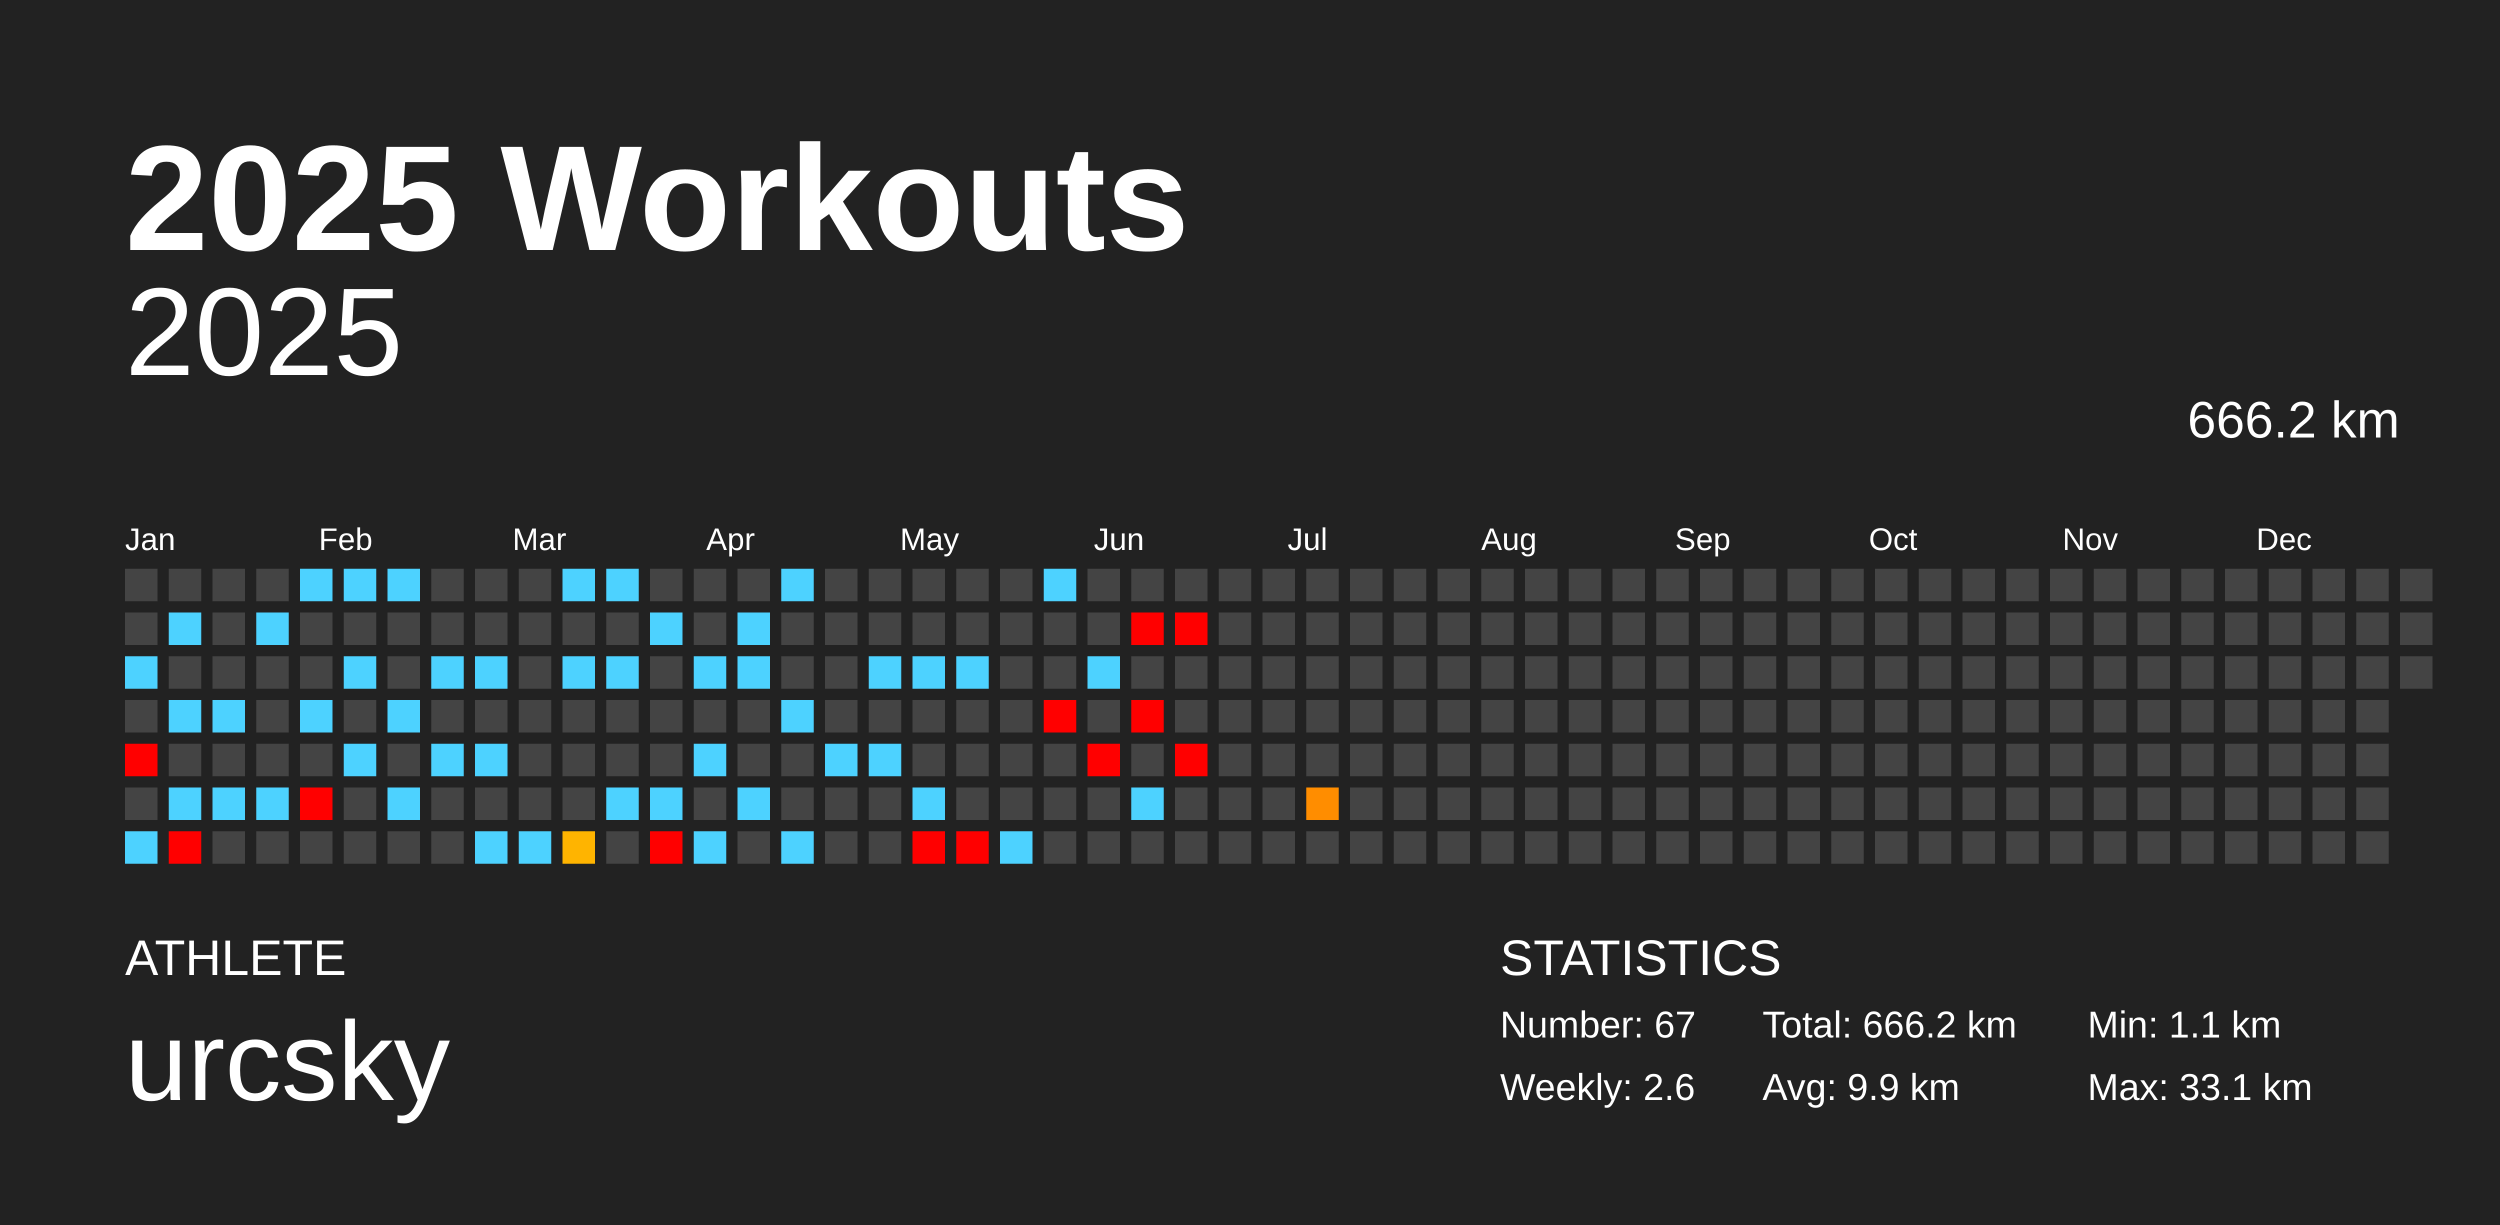
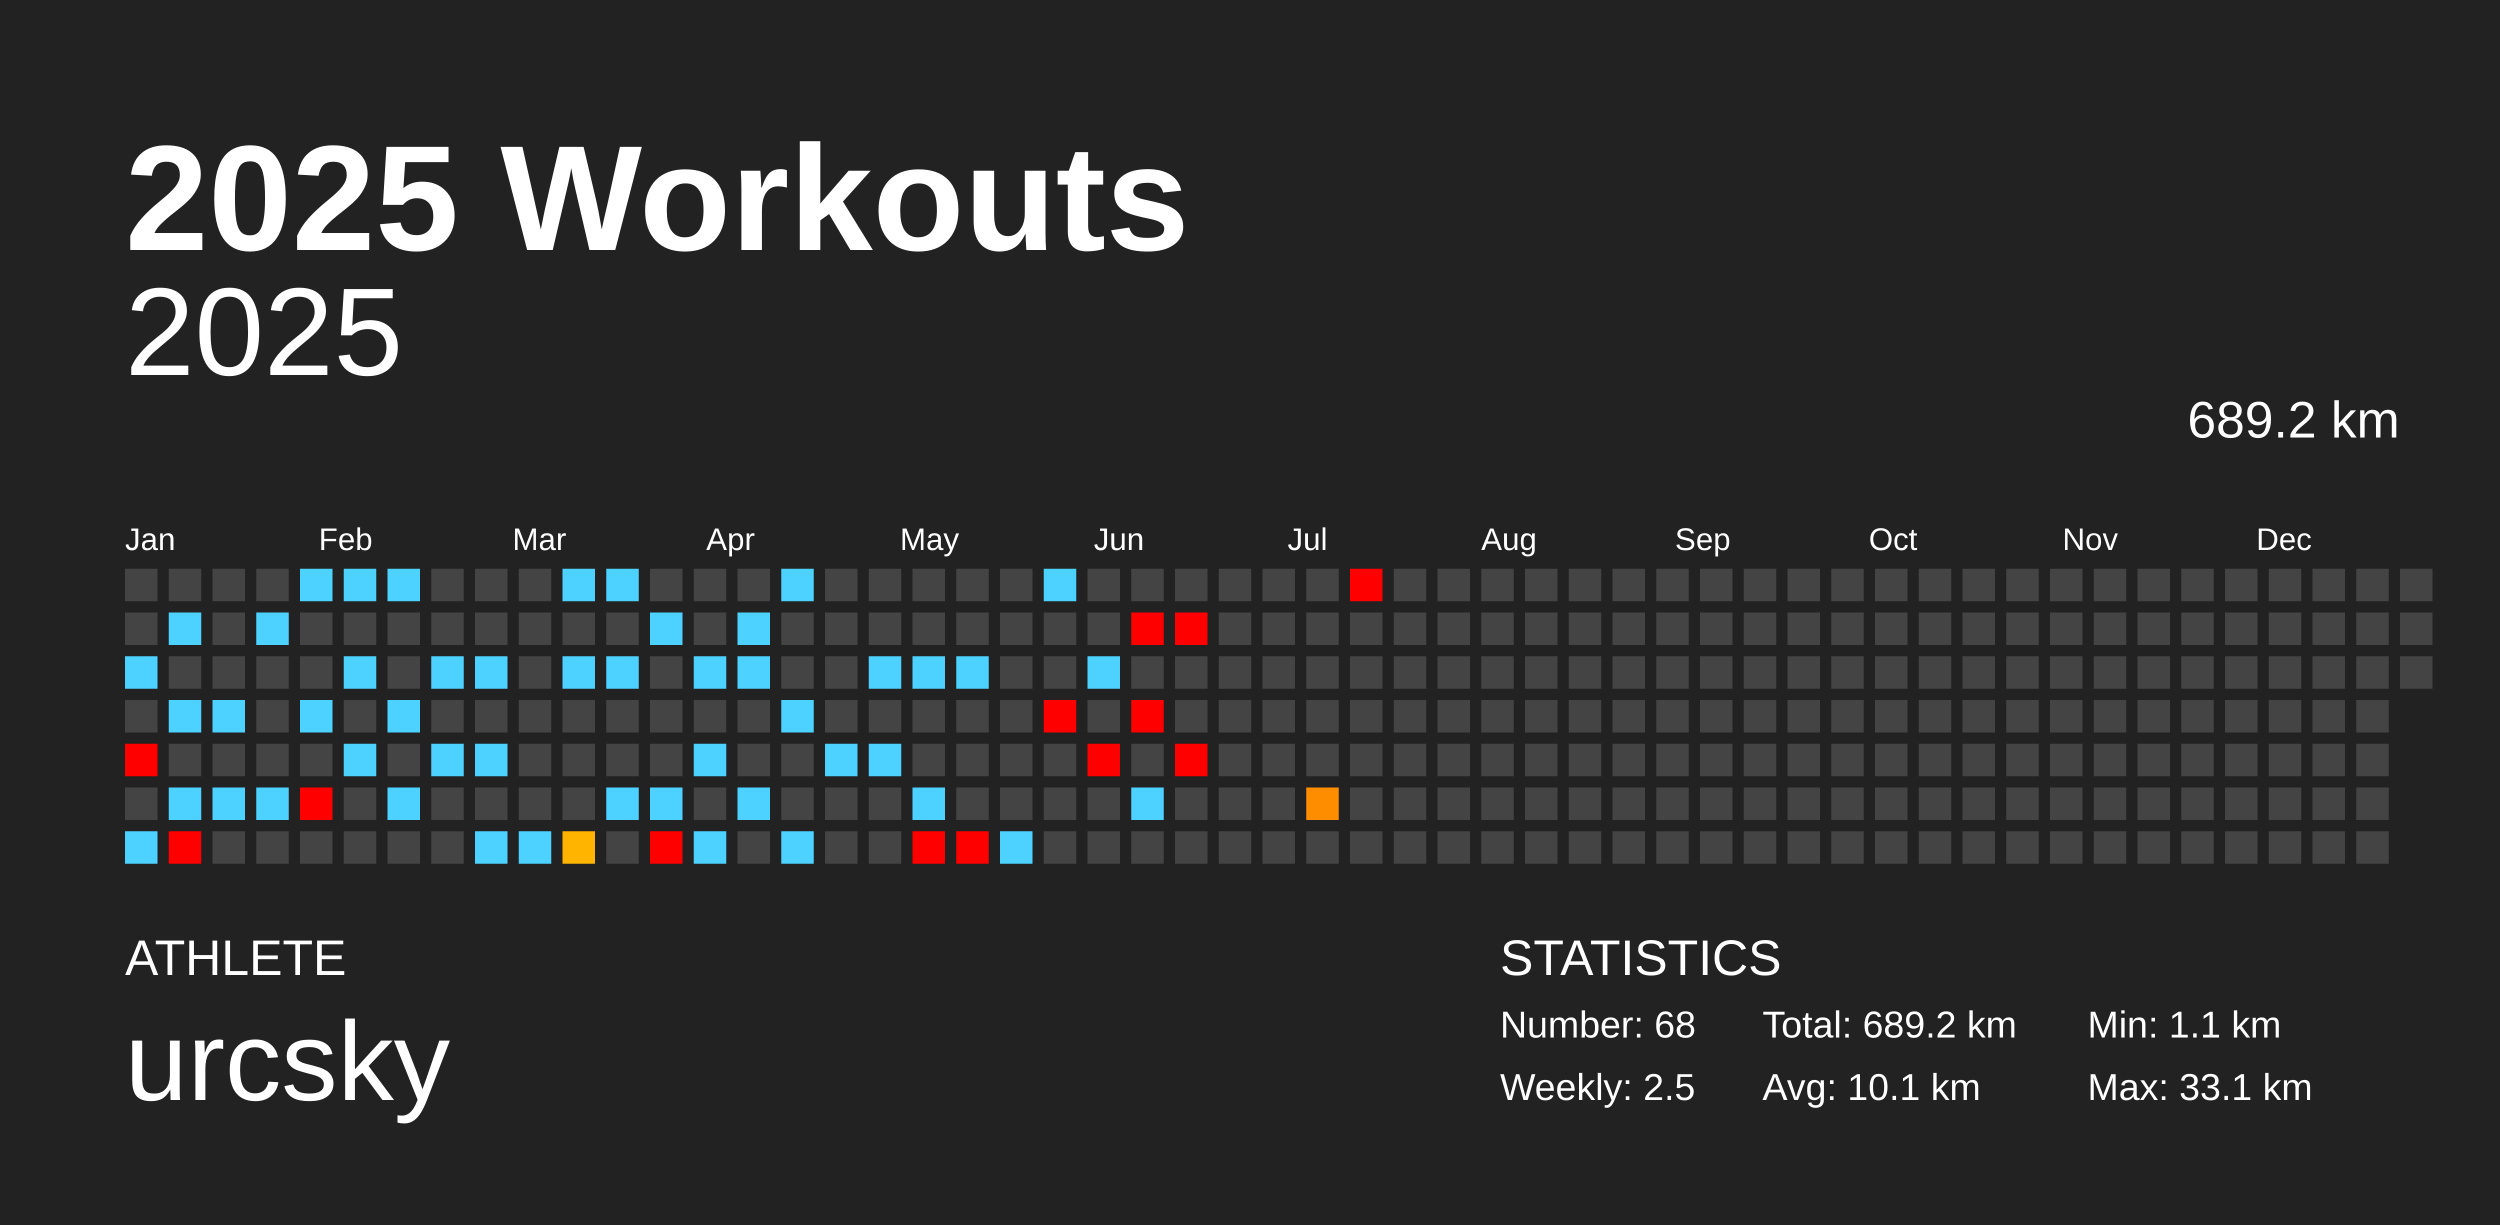
<svg xmlns="http://www.w3.org/2000/svg" baseProfile="full" height="98mm" version="1.1" viewBox="0,0,200,98" width="200mm">
  <defs />
  <rect fill="#222222" height="98" width="200" x="0" y="0" />
  <text fill="#FFFFFF" style="font-size:12px; font-family:Arial; font-weight:bold;" x="10" y="20">2025 Workouts</text>
  <text fill="#FFFFFF" style="font-size:4px; font-family:Arial" x="10" y="78">ATHLETE</text>
  <text fill="#FFFFFF" style="font-size:9px; font-family:Arial" x="10" y="88">urcsky</text>
  <text fill="#FFFFFF" style="font-size:4px; font-family:Arial" x="120" y="78">STATISTICS</text>
-   <text fill="#FFFFFF" style="font-size:3px; font-family:Arial" x="120" y="83">Number: 67</text>
-   <text fill="#FFFFFF" style="font-size:3px; font-family:Arial" x="120" y="88">Weekly: 2.6</text>
-   <text fill="#FFFFFF" style="font-size:3px; font-family:Arial" x="141" y="83">Total: 666.2 km</text>
-   <text fill="#FFFFFF" style="font-size:3px; font-family:Arial" x="141" y="88">Avg: 9.9 km</text>
+   <text fill="#FFFFFF" style="font-size:3px; font-family:Arial" x="120" y="83">Number: 68</text>
+   <text fill="#FFFFFF" style="font-size:3px; font-family:Arial" x="120" y="88">Weekly: 2.5</text>
+   <text fill="#FFFFFF" style="font-size:3px; font-family:Arial" x="141" y="83">Total: 689.2 km</text>
+   <text fill="#FFFFFF" style="font-size:3px; font-family:Arial" x="141" y="88">Avg: 10.1 km</text>
  <text fill="#FFFFFF" style="font-size:3px; font-family:Arial" x="167" y="83">Min: 1.1 km</text>
  <text fill="#FFFFFF" style="font-size:3px; font-family:Arial" x="167" y="88">Max: 33.1 km</text>
  <text alignment-baseline="hanging" fill="#FFFFFF" style="font-size:10.0px; font-family:Arial;" x="10" y="30">2025</text>
-   <text alignment-baseline="hanging" fill="#FFFFFF" style="font-size:4.125px; font-family:Arial;" x="175" y="35">666.2 km</text>
+   <text alignment-baseline="hanging" fill="#FFFFFF" style="font-size:4.125px; font-family:Arial;" x="175" y="35">689.2 km</text>
  <text fill="#FFFFFF" style="font-size:2.5px; font-family:Arial" x="10.0" y="44">Jan</text>
  <text fill="#FFFFFF" style="font-size:2.5px; font-family:Arial" x="25.5" y="44">Feb</text>
  <text fill="#FFFFFF" style="font-size:2.5px; font-family:Arial" x="41.0" y="44">Mar</text>
  <text fill="#FFFFFF" style="font-size:2.5px; font-family:Arial" x="56.5" y="44">Apr</text>
  <text fill="#FFFFFF" style="font-size:2.5px; font-family:Arial" x="72.0" y="44">May</text>
  <text fill="#FFFFFF" style="font-size:2.5px; font-family:Arial" x="87.5" y="44">Jun</text>
  <text fill="#FFFFFF" style="font-size:2.5px; font-family:Arial" x="103.0" y="44">Jul</text>
  <text fill="#FFFFFF" style="font-size:2.5px; font-family:Arial" x="118.5" y="44">Aug</text>
  <text fill="#FFFFFF" style="font-size:2.5px; font-family:Arial" x="134.0" y="44">Sep</text>
  <text fill="#FFFFFF" style="font-size:2.5px; font-family:Arial" x="149.5" y="44">Oct</text>
  <text fill="#FFFFFF" style="font-size:2.5px; font-family:Arial" x="165.0" y="44">Nov</text>
  <text fill="#FFFFFF" style="font-size:2.5px; font-family:Arial" x="180.5" y="44">Dec</text>
  <rect fill="#444444" height="2.6" width="2.6" x="10.0" y="45.5" />
  <rect fill="#444444" height="2.6" width="2.6" x="10.0" y="49.0" />
  <rect fill="#4dd2ff" height="2.6" width="2.6" x="10.0" y="52.5" />
  <rect fill="#444444" height="2.6" width="2.6" x="10.0" y="56.0" />
  <rect fill="red" height="2.6" width="2.6" x="10.0" y="59.5" />
  <rect fill="#444444" height="2.6" width="2.6" x="10.0" y="63.0" />
  <rect fill="#4dd2ff" height="2.6" width="2.6" x="10.0" y="66.5" />
  <rect fill="#444444" height="2.6" width="2.6" x="13.5" y="45.5" />
  <rect fill="#4dd2ff" height="2.6" width="2.6" x="13.5" y="49.0" />
  <rect fill="#444444" height="2.6" width="2.6" x="13.5" y="52.5" />
  <rect fill="#4dd2ff" height="2.6" width="2.6" x="13.5" y="56.0" />
  <rect fill="#444444" height="2.6" width="2.6" x="13.5" y="59.5" />
  <rect fill="#4dd2ff" height="2.6" width="2.6" x="13.5" y="63.0" />
  <rect fill="red" height="2.6" width="2.6" x="13.5" y="66.5" />
  <rect fill="#444444" height="2.6" width="2.6" x="17.0" y="45.5" />
  <rect fill="#444444" height="2.6" width="2.6" x="17.0" y="49.0" />
  <rect fill="#444444" height="2.6" width="2.6" x="17.0" y="52.5" />
  <rect fill="#4dd2ff" height="2.6" width="2.6" x="17.0" y="56.0" />
  <rect fill="#444444" height="2.6" width="2.6" x="17.0" y="59.5" />
  <rect fill="#4dd2ff" height="2.6" width="2.6" x="17.0" y="63.0" />
  <rect fill="#444444" height="2.6" width="2.6" x="17.0" y="66.5" />
  <rect fill="#444444" height="2.6" width="2.6" x="20.5" y="45.5" />
  <rect fill="#4dd2ff" height="2.6" width="2.6" x="20.5" y="49.0" />
  <rect fill="#444444" height="2.6" width="2.6" x="20.5" y="52.5" />
  <rect fill="#444444" height="2.6" width="2.6" x="20.5" y="56.0" />
  <rect fill="#444444" height="2.6" width="2.6" x="20.5" y="59.5" />
  <rect fill="#4dd2ff" height="2.6" width="2.6" x="20.5" y="63.0" />
  <rect fill="#444444" height="2.6" width="2.6" x="20.5" y="66.5" />
  <rect fill="#4dd2ff" height="2.6" width="2.6" x="24.0" y="45.5" />
  <rect fill="#444444" height="2.6" width="2.6" x="24.0" y="49.0" />
  <rect fill="#444444" height="2.6" width="2.6" x="24.0" y="52.5" />
  <rect fill="#4dd2ff" height="2.6" width="2.6" x="24.0" y="56.0" />
  <rect fill="#444444" height="2.6" width="2.6" x="24.0" y="59.5" />
  <rect fill="red" height="2.6" width="2.6" x="24.0" y="63.0" />
  <rect fill="#444444" height="2.6" width="2.6" x="24.0" y="66.5" />
  <rect fill="#4dd2ff" height="2.6" width="2.6" x="27.5" y="45.5" />
  <rect fill="#444444" height="2.6" width="2.6" x="27.5" y="49.0" />
  <rect fill="#4dd2ff" height="2.6" width="2.6" x="27.5" y="52.5" />
  <rect fill="#444444" height="2.6" width="2.6" x="27.5" y="56.0" />
  <rect fill="#4dd2ff" height="2.6" width="2.6" x="27.5" y="59.5" />
  <rect fill="#444444" height="2.6" width="2.6" x="27.5" y="63.0" />
  <rect fill="#444444" height="2.6" width="2.6" x="27.5" y="66.5" />
  <rect fill="#4dd2ff" height="2.6" width="2.6" x="31.0" y="45.5" />
  <rect fill="#444444" height="2.6" width="2.6" x="31.0" y="49.0" />
  <rect fill="#444444" height="2.6" width="2.6" x="31.0" y="52.5" />
  <rect fill="#4dd2ff" height="2.6" width="2.6" x="31.0" y="56.0" />
  <rect fill="#444444" height="2.6" width="2.6" x="31.0" y="59.5" />
  <rect fill="#4dd2ff" height="2.6" width="2.6" x="31.0" y="63.0" />
  <rect fill="#444444" height="2.6" width="2.6" x="31.0" y="66.5" />
  <rect fill="#444444" height="2.6" width="2.6" x="34.5" y="45.5" />
  <rect fill="#444444" height="2.6" width="2.6" x="34.5" y="49.0" />
  <rect fill="#4dd2ff" height="2.6" width="2.6" x="34.5" y="52.5" />
  <rect fill="#444444" height="2.6" width="2.6" x="34.5" y="56.0" />
  <rect fill="#4dd2ff" height="2.6" width="2.6" x="34.5" y="59.5" />
  <rect fill="#444444" height="2.6" width="2.6" x="34.5" y="63.0" />
  <rect fill="#444444" height="2.6" width="2.6" x="34.5" y="66.5" />
  <rect fill="#444444" height="2.6" width="2.6" x="38.0" y="45.5" />
  <rect fill="#444444" height="2.6" width="2.6" x="38.0" y="49.0" />
  <rect fill="#4dd2ff" height="2.6" width="2.6" x="38.0" y="52.5" />
  <rect fill="#444444" height="2.6" width="2.6" x="38.0" y="56.0" />
  <rect fill="#4dd2ff" height="2.6" width="2.6" x="38.0" y="59.5" />
  <rect fill="#444444" height="2.6" width="2.6" x="38.0" y="63.0" />
  <rect fill="#4dd2ff" height="2.6" width="2.6" x="38.0" y="66.5" />
  <rect fill="#444444" height="2.6" width="2.6" x="41.5" y="45.5" />
  <rect fill="#444444" height="2.6" width="2.6" x="41.5" y="49.0" />
  <rect fill="#444444" height="2.6" width="2.6" x="41.5" y="52.5" />
  <rect fill="#444444" height="2.6" width="2.6" x="41.5" y="56.0" />
  <rect fill="#444444" height="2.6" width="2.6" x="41.5" y="59.5" />
  <rect fill="#444444" height="2.6" width="2.6" x="41.5" y="63.0" />
  <rect fill="#4dd2ff" height="2.6" width="2.6" x="41.5" y="66.5" />
  <rect fill="#4dd2ff" height="2.6" width="2.6" x="45.0" y="45.5" />
  <rect fill="#444444" height="2.6" width="2.6" x="45.0" y="49.0" />
  <rect fill="#4dd2ff" height="2.6" width="2.6" x="45.0" y="52.5" />
  <rect fill="#444444" height="2.6" width="2.6" x="45.0" y="56.0" />
  <rect fill="#444444" height="2.6" width="2.6" x="45.0" y="59.5" />
  <rect fill="#444444" height="2.6" width="2.6" x="45.0" y="63.0" />
  <rect fill="#ffb400" height="2.6" width="2.6" x="45.0" y="66.5" />
  <rect fill="#4dd2ff" height="2.6" width="2.6" x="48.5" y="45.5" />
  <rect fill="#444444" height="2.6" width="2.6" x="48.5" y="49.0" />
  <rect fill="#4dd2ff" height="2.6" width="2.6" x="48.5" y="52.5" />
  <rect fill="#444444" height="2.6" width="2.6" x="48.5" y="56.0" />
  <rect fill="#444444" height="2.6" width="2.6" x="48.5" y="59.5" />
  <rect fill="#4dd2ff" height="2.6" width="2.6" x="48.5" y="63.0" />
  <rect fill="#444444" height="2.6" width="2.6" x="48.5" y="66.5" />
  <rect fill="#444444" height="2.6" width="2.6" x="52.0" y="45.5" />
  <rect fill="#4dd2ff" height="2.6" width="2.6" x="52.0" y="49.0" />
  <rect fill="#444444" height="2.6" width="2.6" x="52.0" y="52.5" />
  <rect fill="#444444" height="2.6" width="2.6" x="52.0" y="56.0" />
  <rect fill="#444444" height="2.6" width="2.6" x="52.0" y="59.5" />
  <rect fill="#4dd2ff" height="2.6" width="2.6" x="52.0" y="63.0" />
  <rect fill="red" height="2.6" width="2.6" x="52.0" y="66.5" />
  <rect fill="#444444" height="2.6" width="2.6" x="55.5" y="45.5" />
  <rect fill="#444444" height="2.6" width="2.6" x="55.5" y="49.0" />
  <rect fill="#4dd2ff" height="2.6" width="2.6" x="55.5" y="52.5" />
  <rect fill="#444444" height="2.6" width="2.6" x="55.5" y="56.0" />
  <rect fill="#4dd2ff" height="2.6" width="2.6" x="55.5" y="59.5" />
  <rect fill="#444444" height="2.6" width="2.6" x="55.5" y="63.0" />
  <rect fill="#4dd2ff" height="2.6" width="2.6" x="55.5" y="66.5" />
  <rect fill="#444444" height="2.6" width="2.6" x="59.0" y="45.5" />
  <rect fill="#4dd2ff" height="2.6" width="2.6" x="59.0" y="49.0" />
  <rect fill="#4dd2ff" height="2.6" width="2.6" x="59.0" y="52.5" />
  <rect fill="#444444" height="2.6" width="2.6" x="59.0" y="56.0" />
  <rect fill="#444444" height="2.6" width="2.6" x="59.0" y="59.5" />
  <rect fill="#4dd2ff" height="2.6" width="2.6" x="59.0" y="63.0" />
  <rect fill="#444444" height="2.6" width="2.6" x="59.0" y="66.5" />
  <rect fill="#4dd2ff" height="2.6" width="2.6" x="62.5" y="45.5" />
  <rect fill="#444444" height="2.6" width="2.6" x="62.5" y="49.0" />
  <rect fill="#444444" height="2.6" width="2.6" x="62.5" y="52.5" />
  <rect fill="#4dd2ff" height="2.6" width="2.6" x="62.5" y="56.0" />
  <rect fill="#444444" height="2.6" width="2.6" x="62.5" y="59.5" />
  <rect fill="#444444" height="2.6" width="2.6" x="62.5" y="63.0" />
  <rect fill="#4dd2ff" height="2.6" width="2.6" x="62.5" y="66.5" />
  <rect fill="#444444" height="2.6" width="2.6" x="66.0" y="45.5" />
  <rect fill="#444444" height="2.6" width="2.6" x="66.0" y="49.0" />
  <rect fill="#444444" height="2.6" width="2.6" x="66.0" y="52.5" />
  <rect fill="#444444" height="2.6" width="2.6" x="66.0" y="56.0" />
  <rect fill="#4dd2ff" height="2.6" width="2.6" x="66.0" y="59.5" />
  <rect fill="#444444" height="2.6" width="2.6" x="66.0" y="63.0" />
  <rect fill="#444444" height="2.6" width="2.6" x="66.0" y="66.5" />
  <rect fill="#444444" height="2.6" width="2.6" x="69.5" y="45.5" />
  <rect fill="#444444" height="2.6" width="2.6" x="69.5" y="49.0" />
  <rect fill="#4dd2ff" height="2.6" width="2.6" x="69.5" y="52.5" />
  <rect fill="#444444" height="2.6" width="2.6" x="69.5" y="56.0" />
  <rect fill="#4dd2ff" height="2.6" width="2.6" x="69.5" y="59.5" />
  <rect fill="#444444" height="2.6" width="2.6" x="69.5" y="63.0" />
  <rect fill="#444444" height="2.6" width="2.6" x="69.5" y="66.5" />
  <rect fill="#444444" height="2.6" width="2.6" x="73.0" y="45.5" />
  <rect fill="#444444" height="2.6" width="2.6" x="73.0" y="49.0" />
  <rect fill="#4dd2ff" height="2.6" width="2.6" x="73.0" y="52.5" />
  <rect fill="#444444" height="2.6" width="2.6" x="73.0" y="56.0" />
  <rect fill="#444444" height="2.6" width="2.6" x="73.0" y="59.5" />
  <rect fill="#4dd2ff" height="2.6" width="2.6" x="73.0" y="63.0" />
  <rect fill="red" height="2.6" width="2.6" x="73.0" y="66.5" />
  <rect fill="#444444" height="2.6" width="2.6" x="76.5" y="45.5" />
  <rect fill="#444444" height="2.6" width="2.6" x="76.5" y="49.0" />
  <rect fill="#4dd2ff" height="2.6" width="2.6" x="76.5" y="52.5" />
  <rect fill="#444444" height="2.6" width="2.6" x="76.5" y="56.0" />
  <rect fill="#444444" height="2.6" width="2.6" x="76.5" y="59.5" />
  <rect fill="#444444" height="2.6" width="2.6" x="76.5" y="63.0" />
  <rect fill="red" height="2.6" width="2.6" x="76.5" y="66.5" />
  <rect fill="#444444" height="2.6" width="2.6" x="80.0" y="45.5" />
  <rect fill="#444444" height="2.6" width="2.6" x="80.0" y="49.0" />
  <rect fill="#444444" height="2.6" width="2.6" x="80.0" y="52.5" />
  <rect fill="#444444" height="2.6" width="2.6" x="80.0" y="56.0" />
  <rect fill="#444444" height="2.6" width="2.6" x="80.0" y="59.5" />
  <rect fill="#444444" height="2.6" width="2.6" x="80.0" y="63.0" />
  <rect fill="#4dd2ff" height="2.6" width="2.6" x="80.0" y="66.5" />
  <rect fill="#4dd2ff" height="2.6" width="2.6" x="83.5" y="45.5" />
  <rect fill="#444444" height="2.6" width="2.6" x="83.5" y="49.0" />
  <rect fill="#444444" height="2.6" width="2.6" x="83.5" y="52.5" />
  <rect fill="red" height="2.6" width="2.6" x="83.5" y="56.0" />
  <rect fill="#444444" height="2.6" width="2.6" x="83.5" y="59.5" />
  <rect fill="#444444" height="2.6" width="2.6" x="83.5" y="63.0" />
  <rect fill="#444444" height="2.6" width="2.6" x="83.5" y="66.5" />
  <rect fill="#444444" height="2.6" width="2.6" x="87.0" y="45.5" />
  <rect fill="#444444" height="2.6" width="2.6" x="87.0" y="49.0" />
  <rect fill="#4dd2ff" height="2.6" width="2.6" x="87.0" y="52.5" />
  <rect fill="#444444" height="2.6" width="2.6" x="87.0" y="56.0" />
  <rect fill="red" height="2.6" width="2.6" x="87.0" y="59.5" />
  <rect fill="#444444" height="2.6" width="2.6" x="87.0" y="63.0" />
  <rect fill="#444444" height="2.6" width="2.6" x="87.0" y="66.5" />
  <rect fill="#444444" height="2.6" width="2.6" x="90.5" y="45.5" />
  <rect fill="red" height="2.6" width="2.6" x="90.5" y="49.0" />
  <rect fill="#444444" height="2.6" width="2.6" x="90.5" y="52.5" />
  <rect fill="red" height="2.6" width="2.6" x="90.5" y="56.0" />
  <rect fill="#444444" height="2.6" width="2.6" x="90.5" y="59.5" />
  <rect fill="#4dd2ff" height="2.6" width="2.6" x="90.5" y="63.0" />
  <rect fill="#444444" height="2.6" width="2.6" x="90.5" y="66.5" />
  <rect fill="#444444" height="2.6" width="2.6" x="94.0" y="45.5" />
  <rect fill="red" height="2.6" width="2.6" x="94.0" y="49.0" />
  <rect fill="#444444" height="2.6" width="2.6" x="94.0" y="52.5" />
  <rect fill="#444444" height="2.6" width="2.6" x="94.0" y="56.0" />
  <rect fill="red" height="2.6" width="2.6" x="94.0" y="59.5" />
  <rect fill="#444444" height="2.6" width="2.6" x="94.0" y="63.0" />
  <rect fill="#444444" height="2.6" width="2.6" x="94.0" y="66.5" />
  <rect fill="#444444" height="2.6" width="2.6" x="97.5" y="45.5" />
  <rect fill="#444444" height="2.6" width="2.6" x="97.5" y="49.0" />
  <rect fill="#444444" height="2.6" width="2.6" x="97.5" y="52.5" />
  <rect fill="#444444" height="2.6" width="2.6" x="97.5" y="56.0" />
  <rect fill="#444444" height="2.6" width="2.6" x="97.5" y="59.5" />
  <rect fill="#444444" height="2.6" width="2.6" x="97.5" y="63.0" />
  <rect fill="#444444" height="2.6" width="2.6" x="97.5" y="66.5" />
  <rect fill="#444444" height="2.6" width="2.6" x="101.0" y="45.5" />
  <rect fill="#444444" height="2.6" width="2.6" x="101.0" y="49.0" />
  <rect fill="#444444" height="2.6" width="2.6" x="101.0" y="52.5" />
  <rect fill="#444444" height="2.6" width="2.6" x="101.0" y="56.0" />
  <rect fill="#444444" height="2.6" width="2.6" x="101.0" y="59.5" />
  <rect fill="#444444" height="2.6" width="2.6" x="101.0" y="63.0" />
  <rect fill="#444444" height="2.6" width="2.6" x="101.0" y="66.5" />
  <rect fill="#444444" height="2.6" width="2.6" x="104.5" y="45.5" />
  <rect fill="#444444" height="2.6" width="2.6" x="104.5" y="49.0" />
  <rect fill="#444444" height="2.6" width="2.6" x="104.5" y="52.5" />
  <rect fill="#444444" height="2.6" width="2.6" x="104.5" y="56.0" />
  <rect fill="#444444" height="2.6" width="2.6" x="104.5" y="59.5" />
  <rect fill="#ff8d00" height="2.6" width="2.6" x="104.5" y="63.0" />
  <rect fill="#444444" height="2.6" width="2.6" x="104.5" y="66.5" />
-   <rect fill="#444444" height="2.6" width="2.6" x="108.0" y="45.5" />
+   <rect fill="red" height="2.6" width="2.6" x="108.0" y="45.5" />
  <rect fill="#444444" height="2.6" width="2.6" x="108.0" y="49.0" />
  <rect fill="#444444" height="2.6" width="2.6" x="108.0" y="52.5" />
  <rect fill="#444444" height="2.6" width="2.6" x="108.0" y="56.0" />
  <rect fill="#444444" height="2.6" width="2.6" x="108.0" y="59.5" />
  <rect fill="#444444" height="2.6" width="2.6" x="108.0" y="63.0" />
  <rect fill="#444444" height="2.6" width="2.6" x="108.0" y="66.5" />
  <rect fill="#444444" height="2.6" width="2.6" x="111.5" y="45.5" />
  <rect fill="#444444" height="2.6" width="2.6" x="111.5" y="49.0" />
  <rect fill="#444444" height="2.6" width="2.6" x="111.5" y="52.5" />
  <rect fill="#444444" height="2.6" width="2.6" x="111.5" y="56.0" />
  <rect fill="#444444" height="2.6" width="2.6" x="111.5" y="59.5" />
  <rect fill="#444444" height="2.6" width="2.6" x="111.5" y="63.0" />
  <rect fill="#444444" height="2.6" width="2.6" x="111.5" y="66.5" />
  <rect fill="#444444" height="2.6" width="2.6" x="115.0" y="45.5" />
  <rect fill="#444444" height="2.6" width="2.6" x="115.0" y="49.0" />
  <rect fill="#444444" height="2.6" width="2.6" x="115.0" y="52.5" />
  <rect fill="#444444" height="2.6" width="2.6" x="115.0" y="56.0" />
  <rect fill="#444444" height="2.6" width="2.6" x="115.0" y="59.5" />
  <rect fill="#444444" height="2.6" width="2.6" x="115.0" y="63.0" />
  <rect fill="#444444" height="2.6" width="2.6" x="115.0" y="66.5" />
  <rect fill="#444444" height="2.6" width="2.6" x="118.5" y="45.5" />
  <rect fill="#444444" height="2.6" width="2.6" x="118.5" y="49.0" />
  <rect fill="#444444" height="2.6" width="2.6" x="118.5" y="52.5" />
  <rect fill="#444444" height="2.6" width="2.6" x="118.5" y="56.0" />
  <rect fill="#444444" height="2.6" width="2.6" x="118.5" y="59.5" />
  <rect fill="#444444" height="2.6" width="2.6" x="118.5" y="63.0" />
  <rect fill="#444444" height="2.6" width="2.6" x="118.5" y="66.5" />
  <rect fill="#444444" height="2.6" width="2.6" x="122.0" y="45.5" />
  <rect fill="#444444" height="2.6" width="2.6" x="122.0" y="49.0" />
  <rect fill="#444444" height="2.6" width="2.6" x="122.0" y="52.5" />
  <rect fill="#444444" height="2.6" width="2.6" x="122.0" y="56.0" />
  <rect fill="#444444" height="2.6" width="2.6" x="122.0" y="59.5" />
  <rect fill="#444444" height="2.6" width="2.6" x="122.0" y="63.0" />
  <rect fill="#444444" height="2.6" width="2.6" x="122.0" y="66.5" />
  <rect fill="#444444" height="2.6" width="2.6" x="125.5" y="45.5" />
  <rect fill="#444444" height="2.6" width="2.6" x="125.5" y="49.0" />
  <rect fill="#444444" height="2.6" width="2.6" x="125.5" y="52.5" />
  <rect fill="#444444" height="2.6" width="2.6" x="125.5" y="56.0" />
  <rect fill="#444444" height="2.6" width="2.6" x="125.5" y="59.5" />
  <rect fill="#444444" height="2.6" width="2.6" x="125.5" y="63.0" />
  <rect fill="#444444" height="2.6" width="2.6" x="125.5" y="66.5" />
  <rect fill="#444444" height="2.6" width="2.6" x="129.0" y="45.5" />
  <rect fill="#444444" height="2.6" width="2.6" x="129.0" y="49.0" />
  <rect fill="#444444" height="2.6" width="2.6" x="129.0" y="52.5" />
  <rect fill="#444444" height="2.6" width="2.6" x="129.0" y="56.0" />
  <rect fill="#444444" height="2.6" width="2.6" x="129.0" y="59.5" />
  <rect fill="#444444" height="2.6" width="2.6" x="129.0" y="63.0" />
  <rect fill="#444444" height="2.6" width="2.6" x="129.0" y="66.5" />
  <rect fill="#444444" height="2.6" width="2.6" x="132.5" y="45.5" />
  <rect fill="#444444" height="2.6" width="2.6" x="132.5" y="49.0" />
  <rect fill="#444444" height="2.6" width="2.6" x="132.5" y="52.5" />
  <rect fill="#444444" height="2.6" width="2.6" x="132.5" y="56.0" />
  <rect fill="#444444" height="2.6" width="2.6" x="132.5" y="59.5" />
  <rect fill="#444444" height="2.6" width="2.6" x="132.5" y="63.0" />
  <rect fill="#444444" height="2.6" width="2.6" x="132.5" y="66.5" />
  <rect fill="#444444" height="2.6" width="2.6" x="136.0" y="45.5" />
  <rect fill="#444444" height="2.6" width="2.6" x="136.0" y="49.0" />
  <rect fill="#444444" height="2.6" width="2.6" x="136.0" y="52.5" />
  <rect fill="#444444" height="2.6" width="2.6" x="136.0" y="56.0" />
  <rect fill="#444444" height="2.6" width="2.6" x="136.0" y="59.5" />
  <rect fill="#444444" height="2.6" width="2.6" x="136.0" y="63.0" />
  <rect fill="#444444" height="2.6" width="2.6" x="136.0" y="66.5" />
  <rect fill="#444444" height="2.6" width="2.6" x="139.5" y="45.5" />
  <rect fill="#444444" height="2.6" width="2.6" x="139.5" y="49.0" />
  <rect fill="#444444" height="2.6" width="2.6" x="139.5" y="52.5" />
  <rect fill="#444444" height="2.6" width="2.6" x="139.5" y="56.0" />
  <rect fill="#444444" height="2.6" width="2.6" x="139.5" y="59.5" />
  <rect fill="#444444" height="2.6" width="2.6" x="139.5" y="63.0" />
  <rect fill="#444444" height="2.6" width="2.6" x="139.5" y="66.5" />
  <rect fill="#444444" height="2.6" width="2.6" x="143.0" y="45.5" />
  <rect fill="#444444" height="2.6" width="2.6" x="143.0" y="49.0" />
  <rect fill="#444444" height="2.6" width="2.6" x="143.0" y="52.5" />
  <rect fill="#444444" height="2.6" width="2.6" x="143.0" y="56.0" />
  <rect fill="#444444" height="2.6" width="2.6" x="143.0" y="59.5" />
  <rect fill="#444444" height="2.6" width="2.6" x="143.0" y="63.0" />
  <rect fill="#444444" height="2.6" width="2.6" x="143.0" y="66.5" />
  <rect fill="#444444" height="2.6" width="2.6" x="146.5" y="45.5" />
  <rect fill="#444444" height="2.6" width="2.6" x="146.5" y="49.0" />
  <rect fill="#444444" height="2.6" width="2.6" x="146.5" y="52.5" />
  <rect fill="#444444" height="2.6" width="2.6" x="146.5" y="56.0" />
  <rect fill="#444444" height="2.6" width="2.6" x="146.5" y="59.5" />
  <rect fill="#444444" height="2.6" width="2.6" x="146.5" y="63.0" />
  <rect fill="#444444" height="2.6" width="2.6" x="146.5" y="66.5" />
  <rect fill="#444444" height="2.6" width="2.6" x="150.0" y="45.5" />
  <rect fill="#444444" height="2.6" width="2.6" x="150.0" y="49.0" />
  <rect fill="#444444" height="2.6" width="2.6" x="150.0" y="52.5" />
  <rect fill="#444444" height="2.6" width="2.6" x="150.0" y="56.0" />
  <rect fill="#444444" height="2.6" width="2.6" x="150.0" y="59.5" />
  <rect fill="#444444" height="2.6" width="2.6" x="150.0" y="63.0" />
  <rect fill="#444444" height="2.6" width="2.6" x="150.0" y="66.5" />
  <rect fill="#444444" height="2.6" width="2.6" x="153.5" y="45.5" />
  <rect fill="#444444" height="2.6" width="2.6" x="153.5" y="49.0" />
  <rect fill="#444444" height="2.6" width="2.6" x="153.5" y="52.5" />
  <rect fill="#444444" height="2.6" width="2.6" x="153.5" y="56.0" />
  <rect fill="#444444" height="2.6" width="2.6" x="153.5" y="59.5" />
  <rect fill="#444444" height="2.6" width="2.6" x="153.5" y="63.0" />
  <rect fill="#444444" height="2.6" width="2.6" x="153.5" y="66.5" />
  <rect fill="#444444" height="2.6" width="2.6" x="157.0" y="45.5" />
  <rect fill="#444444" height="2.6" width="2.6" x="157.0" y="49.0" />
  <rect fill="#444444" height="2.6" width="2.6" x="157.0" y="52.5" />
  <rect fill="#444444" height="2.6" width="2.6" x="157.0" y="56.0" />
  <rect fill="#444444" height="2.6" width="2.6" x="157.0" y="59.5" />
  <rect fill="#444444" height="2.6" width="2.6" x="157.0" y="63.0" />
  <rect fill="#444444" height="2.6" width="2.6" x="157.0" y="66.5" />
  <rect fill="#444444" height="2.6" width="2.6" x="160.5" y="45.5" />
  <rect fill="#444444" height="2.6" width="2.6" x="160.5" y="49.0" />
  <rect fill="#444444" height="2.6" width="2.6" x="160.5" y="52.5" />
  <rect fill="#444444" height="2.6" width="2.6" x="160.5" y="56.0" />
  <rect fill="#444444" height="2.6" width="2.6" x="160.5" y="59.5" />
  <rect fill="#444444" height="2.6" width="2.6" x="160.5" y="63.0" />
  <rect fill="#444444" height="2.6" width="2.6" x="160.5" y="66.5" />
  <rect fill="#444444" height="2.6" width="2.6" x="164.0" y="45.5" />
  <rect fill="#444444" height="2.6" width="2.6" x="164.0" y="49.0" />
  <rect fill="#444444" height="2.6" width="2.6" x="164.0" y="52.5" />
  <rect fill="#444444" height="2.6" width="2.6" x="164.0" y="56.0" />
  <rect fill="#444444" height="2.6" width="2.6" x="164.0" y="59.5" />
  <rect fill="#444444" height="2.6" width="2.6" x="164.0" y="63.0" />
  <rect fill="#444444" height="2.6" width="2.6" x="164.0" y="66.5" />
  <rect fill="#444444" height="2.6" width="2.6" x="167.5" y="45.5" />
  <rect fill="#444444" height="2.6" width="2.6" x="167.5" y="49.0" />
  <rect fill="#444444" height="2.6" width="2.6" x="167.5" y="52.5" />
  <rect fill="#444444" height="2.6" width="2.6" x="167.5" y="56.0" />
  <rect fill="#444444" height="2.6" width="2.6" x="167.5" y="59.5" />
  <rect fill="#444444" height="2.6" width="2.6" x="167.5" y="63.0" />
  <rect fill="#444444" height="2.6" width="2.6" x="167.5" y="66.5" />
  <rect fill="#444444" height="2.6" width="2.6" x="171.0" y="45.5" />
  <rect fill="#444444" height="2.6" width="2.6" x="171.0" y="49.0" />
  <rect fill="#444444" height="2.6" width="2.6" x="171.0" y="52.5" />
  <rect fill="#444444" height="2.6" width="2.6" x="171.0" y="56.0" />
  <rect fill="#444444" height="2.6" width="2.6" x="171.0" y="59.5" />
  <rect fill="#444444" height="2.6" width="2.6" x="171.0" y="63.0" />
  <rect fill="#444444" height="2.6" width="2.6" x="171.0" y="66.5" />
  <rect fill="#444444" height="2.6" width="2.6" x="174.5" y="45.5" />
  <rect fill="#444444" height="2.6" width="2.6" x="174.5" y="49.0" />
  <rect fill="#444444" height="2.6" width="2.6" x="174.5" y="52.5" />
  <rect fill="#444444" height="2.6" width="2.6" x="174.5" y="56.0" />
  <rect fill="#444444" height="2.6" width="2.6" x="174.5" y="59.5" />
  <rect fill="#444444" height="2.6" width="2.6" x="174.5" y="63.0" />
  <rect fill="#444444" height="2.6" width="2.6" x="174.5" y="66.5" />
  <rect fill="#444444" height="2.6" width="2.6" x="178.0" y="45.5" />
  <rect fill="#444444" height="2.6" width="2.6" x="178.0" y="49.0" />
  <rect fill="#444444" height="2.6" width="2.6" x="178.0" y="52.5" />
  <rect fill="#444444" height="2.6" width="2.6" x="178.0" y="56.0" />
  <rect fill="#444444" height="2.6" width="2.6" x="178.0" y="59.5" />
  <rect fill="#444444" height="2.6" width="2.6" x="178.0" y="63.0" />
  <rect fill="#444444" height="2.6" width="2.6" x="178.0" y="66.5" />
  <rect fill="#444444" height="2.6" width="2.6" x="181.5" y="45.5" />
  <rect fill="#444444" height="2.6" width="2.6" x="181.5" y="49.0" />
  <rect fill="#444444" height="2.6" width="2.6" x="181.5" y="52.5" />
  <rect fill="#444444" height="2.6" width="2.6" x="181.5" y="56.0" />
  <rect fill="#444444" height="2.6" width="2.6" x="181.5" y="59.5" />
  <rect fill="#444444" height="2.6" width="2.6" x="181.5" y="63.0" />
  <rect fill="#444444" height="2.6" width="2.6" x="181.5" y="66.5" />
  <rect fill="#444444" height="2.6" width="2.6" x="185.0" y="45.5" />
  <rect fill="#444444" height="2.6" width="2.6" x="185.0" y="49.0" />
  <rect fill="#444444" height="2.6" width="2.6" x="185.0" y="52.5" />
  <rect fill="#444444" height="2.6" width="2.6" x="185.0" y="56.0" />
  <rect fill="#444444" height="2.6" width="2.6" x="185.0" y="59.5" />
  <rect fill="#444444" height="2.6" width="2.6" x="185.0" y="63.0" />
  <rect fill="#444444" height="2.6" width="2.6" x="185.0" y="66.5" />
  <rect fill="#444444" height="2.6" width="2.6" x="188.5" y="45.5" />
  <rect fill="#444444" height="2.6" width="2.6" x="188.5" y="49.0" />
  <rect fill="#444444" height="2.6" width="2.6" x="188.5" y="52.5" />
  <rect fill="#444444" height="2.6" width="2.6" x="188.5" y="56.0" />
  <rect fill="#444444" height="2.6" width="2.6" x="188.5" y="59.5" />
  <rect fill="#444444" height="2.6" width="2.6" x="188.5" y="63.0" />
  <rect fill="#444444" height="2.6" width="2.6" x="188.5" y="66.5" />
  <rect fill="#444444" height="2.6" width="2.6" x="192.0" y="45.5" />
  <rect fill="#444444" height="2.6" width="2.6" x="192.0" y="49.0" />
  <rect fill="#444444" height="2.6" width="2.6" x="192.0" y="52.5" />
</svg>
